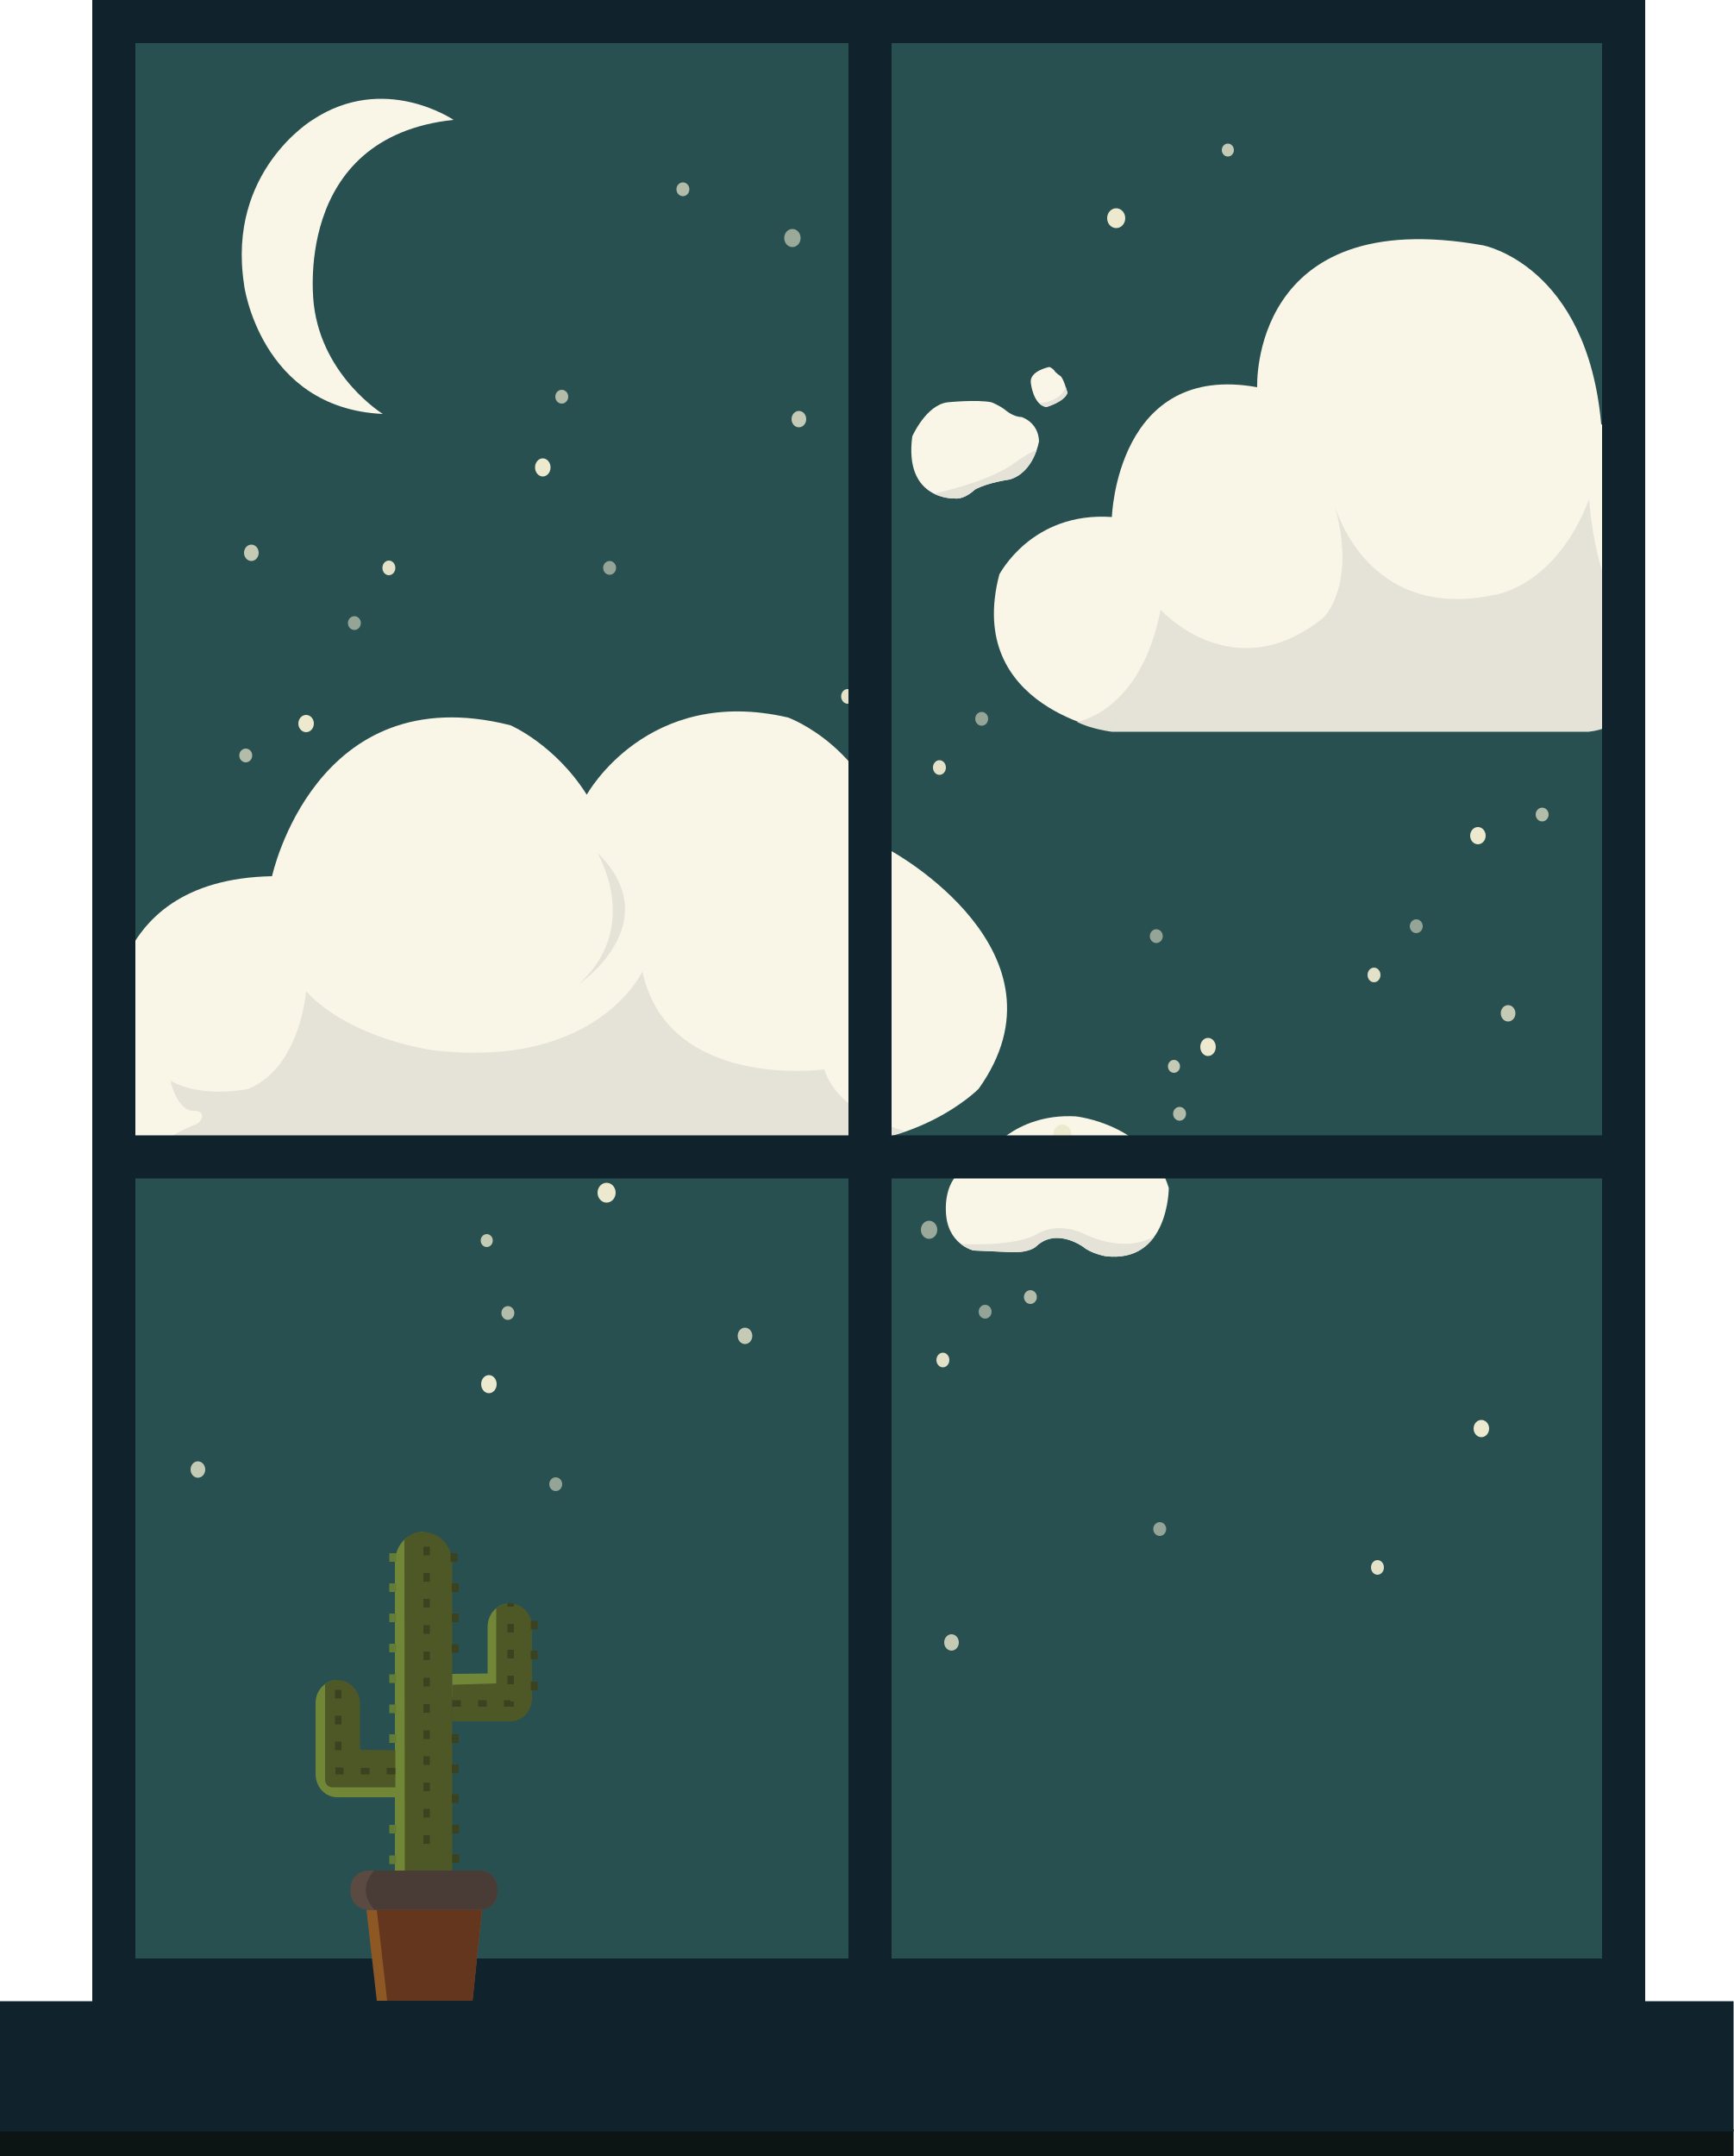
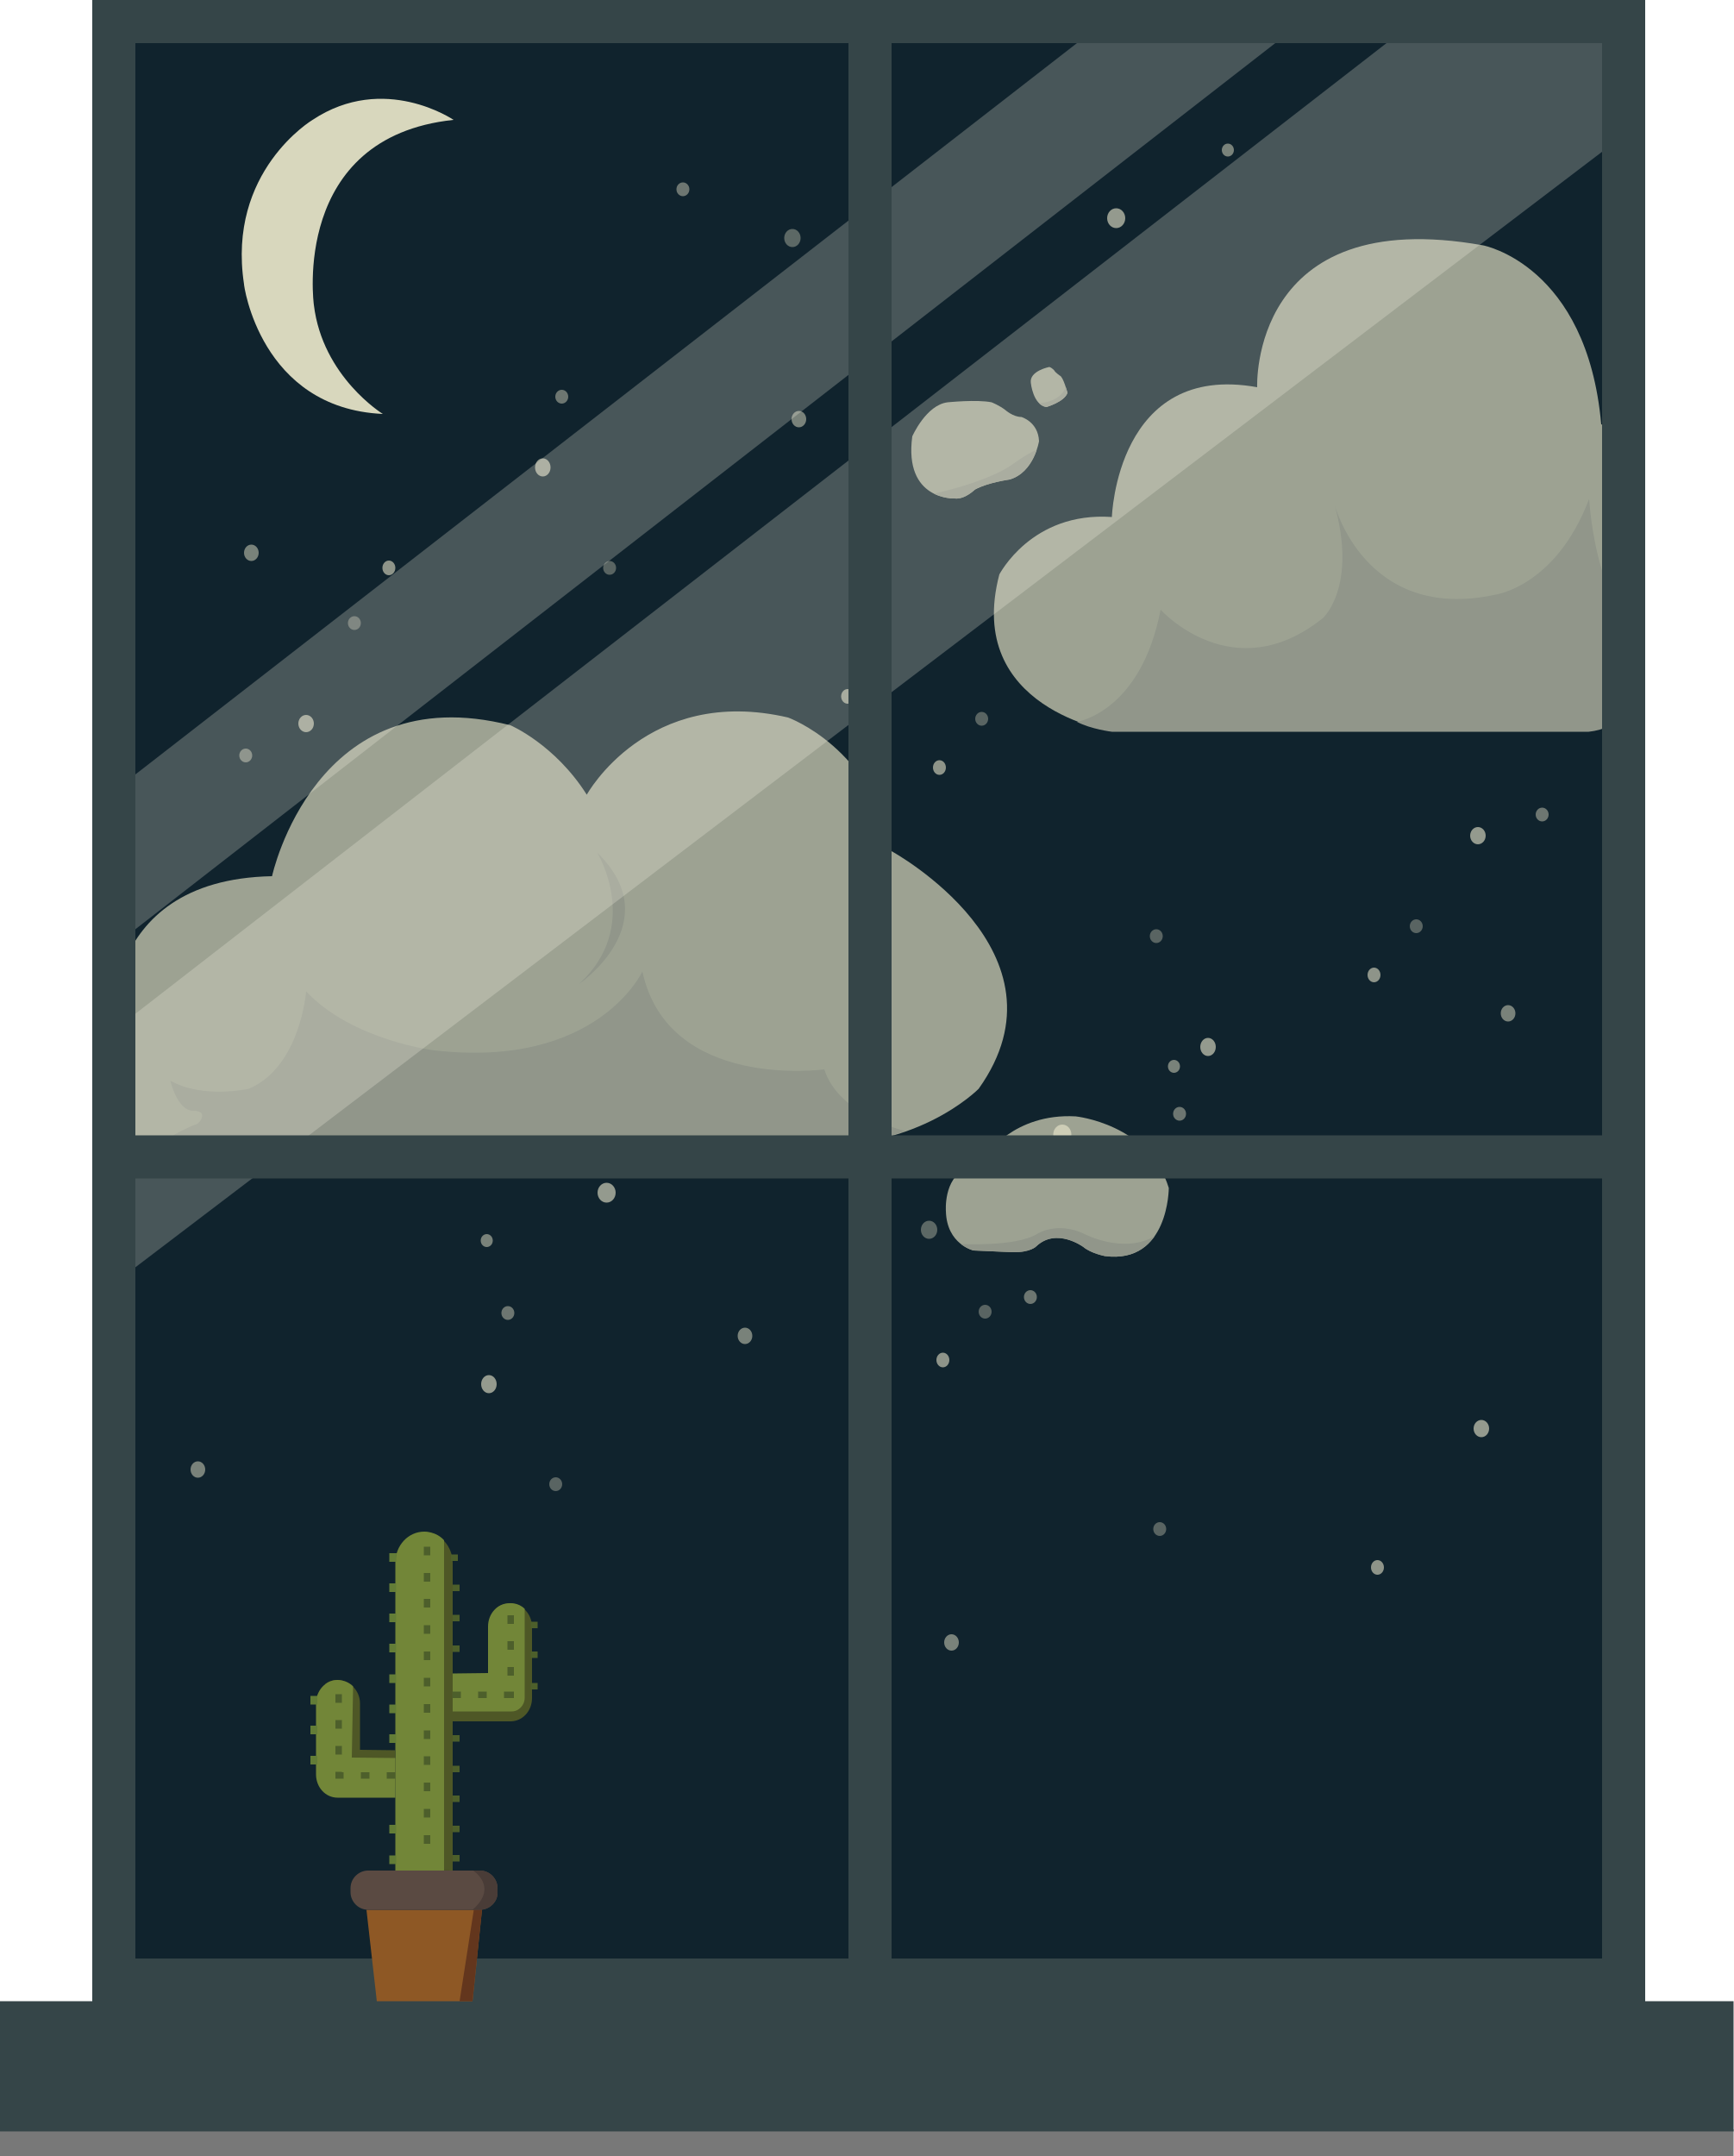
<svg xmlns="http://www.w3.org/2000/svg" xmlns:xlink="http://www.w3.org/1999/xlink" version="1.1" id="Layer_1" x="0px" y="0px" viewBox="0 0 402.1 500" style="enable-background:new 0 0 402.1 500;" xml:space="preserve">
  <style type="text/css">
- 	.st0{fill:#0C1514;}
- 	.st1{clip-path:url(#SVGID_2_);fill:#285051;}
+ 	.st0{fill:#787878;}
+ 	.st1{clip-path:url(#SVGID_2_);fill:#10232D;}
	.st2{clip-path:url(#SVGID_4_);}
- 	.st3{fill:#F9F6E8;}
- 	.st4{clip-path:url(#SVGID_6_);fill:#E5E2D7;}
- 	.st5{clip-path:url(#SVGID_8_);fill:#E5E2D7;}
- 	.st6{clip-path:url(#SVGID_10_);fill:#E5E2D7;}
- 	.st7{fill:#E5E2D7;}
- 	.st8{clip-path:url(#SVGID_12_);}
- 	.st9{opacity:0.58;fill:#ECE9CE;enable-background:new    ;}
- 	.st10{fill:#ECE9CE;}
- 	.st11{opacity:0.8;fill:#ECE9CE;enable-background:new    ;}
- 	.st12{opacity:0.95;fill:#ECE9CE;enable-background:new    ;}
- 	.st13{opacity:0.55;fill:#ECE9CE;enable-background:new    ;}
- 	.st14{opacity:0.7;fill:#ECE9CE;enable-background:new    ;}
- 	.st15{clip-path:url(#SVGID_14_);fill:#F9F6E8;}
- 	.st16{fill:#10232D;}
- 	.st17{fill:#728638;}
- 	.st18{fill:#4E5726;}
- 	.st19{fill:#3B421F;}
- 	.st20{fill:#637D37;}
- 	.st21{fill:#627C37;}
- 	.st22{fill:#8E5825;}
- 	.st23{fill:#5A4A42;}
- 	.st24{clip-path:url(#SVGID_16_);fill:#493C37;}
- 	.st25{fill:#63361D;}
+ 	.st3{opacity:0.6;}
+ 	.st4{fill:#FBF7D6;}
+ 	.st5{clip-path:url(#SVGID_6_);fill:#E7E2C8;}
+ 	.st6{clip-path:url(#SVGID_8_);fill:#E7E2C8;}
+ 	.st7{clip-path:url(#SVGID_10_);fill:#E7E2C8;}
+ 	.st8{fill:#E7E2C8;}
+ 	.st9{opacity:0.6;clip-path:url(#SVGID_12_);}
+ 	.st10{opacity:0.58;fill:#ECE9CE;enable-background:new    ;}
+ 	.st11{fill:#ECE9CE;}
+ 	.st12{opacity:0.8;fill:#ECE9CE;enable-background:new    ;}
+ 	.st13{opacity:0.95;fill:#ECE9CE;enable-background:new    ;}
+ 	.st14{opacity:0.55;fill:#ECE9CE;enable-background:new    ;}
+ 	.st15{opacity:0.7;fill:#ECE9CE;enable-background:new    ;}
+ 	.st16{opacity:0.85;clip-path:url(#SVGID_14_);fill:#FBF7D6;enable-background:new    ;}
+ 	.st17{clip-path:url(#SVGID_16_);}
+ 	.st18{opacity:0.24;fill:#F9F6E8;enable-background:new    ;}
+ 	.st19{fill:#354548;}
+ 	.st20{fill:#4E5726;}
+ 	.st21{fill:#728638;}
+ 	.st22{fill:#4D5F2B;}
+ 	.st23{fill:#637D37;}
+ 	.st24{fill:#627C37;}
+ 	.st25{fill:#8E5825;}
+ 	.st26{fill:#5A4A42;}
+ 	.st27{fill:#63361D;}
+ 	.st28{clip-path:url(#SVGID_18_);fill:#493C37;}
</style>
-   <g id="Layer_2_1_">
-     <g id="night_window_and_cactus_1_">
-       <g id="window_2_">
-         <path id="shadow_10_" class="st0" d="M0,493.8h402.1v6.2H0V493.8z" />
-         <g id="clipped_sky_2_">
+   <g id="Layer_1_1_">
+     <g id="window_and_cactus_1_">
+       <g id="window_1_">
+         <path id="shadow_5_" class="st0" d="M0,493.8h402.1v6.2H0V493.8z" />
+         <g id="clipped_sky_1_">
          <g>
            <defs>
              <rect id="SVGID_1_" x="31.1" y="9.9" width="340.8" height="444.8" />
            </defs>
            <clipPath id="SVGID_2_">
              <use xlink:href="#SVGID_1_" style="overflow:visible;" />
            </clipPath>
            <path class="st1" d="M30.2,9.1h341.9v446.5H30.2V9.1z" />
          </g>
          <g>
            <defs>
              <rect id="SVGID_3_" x="31.1" y="9.9" width="340.8" height="444.8" />
            </defs>
            <clipPath id="SVGID_4_">
              <use xlink:href="#SVGID_3_" style="overflow:visible;" />
            </clipPath>
-             <g id="clouds_2_" class="st2">
-               <path class="st3" d="M225.8,290c0,0-6.2-1.4-6.4-9.1c0,0-0.6-7.5,4.6-9.8c0,0,2.7-0.2,4.6-3c0,0,6.5-10,20.9-9.2        c0,0,17,1.7,21.6,16.6c0,0,0,17.7-14.8,15.8c0,0-3.2-0.6-5-2.1c0,0-6.2-4.6-10.9-0.2c0,0-1.3,1.5-5.6,1.4L225.8,290L225.8,290        z" />
-               <g>
-                 <defs>
-                   <path id="SVGID_5_" d="M225.8,290c0,0-6.2-1.4-6.4-9.1c0,0-0.6-7.5,4.6-9.8c0,0,2.7-0.2,4.6-3c0,0,6.5-10,20.9-9.2          c0,0,17,1.7,21.6,16.6c0,0,0,17.7-14.8,15.8c0,0-3.2-0.6-5-2.1c0,0-6.2-4.6-10.9-0.2c0,0-1.3,1.5-5.6,1.4L225.8,290          L225.8,290z" />
-                 </defs>
-                 <clipPath id="SVGID_6_">
-                   <use xlink:href="#SVGID_5_" style="overflow:visible;" />
-                 </clipPath>
-                 <path class="st4" d="M222.9,288.5c0,0,12.6,0.7,17.6-2.3c0,0,4.6-3.1,11.1,0c0,0,8.9,4.7,16.2,0.5l-4.4,7.7l-39.9-3.1         L222.9,288.5L222.9,288.5z" />
-               </g>
-               <path class="st3" d="M221.4,115.6c0,0-11.8,0.5-9.8-14.4c0,0,3.2-7.3,8.2-7.9c0,0,6.8-0.7,10.2,0c0,0,1.8,0.7,3.2,1.8        c0,0,1.8,1.6,3.7,1.6c0,0,3.9,1.1,4.1,5.6c0,0-1.1,7.2-6.8,8.9c0,0-5.1,0.7-8,2.3C226.2,113.4,223.9,115.9,221.4,115.6        L221.4,115.6z" />
-               <g>
-                 <defs>
-                   <path id="SVGID_7_" d="M221.4,115.6c0,0-11.8,0.5-9.8-14.4c0,0,3.2-7.3,8.2-7.9c0,0,6.8-0.7,10.2,0c0,0,1.8,0.7,3.2,1.8          c0,0,1.8,1.6,3.7,1.6c0,0,3.9,1.1,4.1,5.6c0,0-1.1,7.2-6.8,8.9c0,0-5.1,0.7-8,2.3C226.2,113.4,223.9,115.9,221.4,115.6          L221.4,115.6z" />
-                 </defs>
-                 <clipPath id="SVGID_8_">
-                   <use xlink:href="#SVGID_7_" style="overflow:visible;" />
-                 </clipPath>
-                 <path class="st5" d="M216.5,114.5c0,0,11.6-2.4,17.9-6.5c0,0,3.9-2.9,6.1-3.7l-0.8,7.7l-20.7,6.3L216.5,114.5z" />
-               </g>
-               <g>
-                 <path class="st3" d="M243.4,85.1c0,0-4.7,0.9-4.3,3.7c0,0,0.5,5.1,3.6,5.6c0,0,4.2-1.2,4.9-3.3c0,0-1-3.8-1.8-4         c0,0-1.1-0.8-1.2-1.1C244.6,86,244.2,85.4,243.4,85.1z" />
+             <g id="clouds_1_" class="st2">
+               <g class="st3">
+                 <path class="st4" d="M225.8,290c0,0-6.2-1.4-6.4-9.1c0,0-0.6-7.5,4.6-9.8c0,0,2.7-0.2,4.6-3c0,0,6.5-10,20.9-9.2         c0,0,17,1.7,21.6,16.6c0,0,0,17.7-14.8,15.8c0,0-3.2-0.6-5-2.1c0,0-6.2-4.6-10.9-0.2c0,0-1.3,1.5-5.6,1.4L225.8,290         L225.8,290z" />
+                 <g>
+                   <defs>
+                     <path id="SVGID_5_" d="M225.8,290c0,0-6.2-1.4-6.4-9.1c0,0-0.6-7.5,4.6-9.8c0,0,2.7-0.2,4.6-3c0,0,6.5-10,20.9-9.2           c0,0,17,1.7,21.6,16.6c0,0,0,17.7-14.8,15.8c0,0-3.2-0.6-5-2.1c0,0-6.2-4.6-10.9-0.2c0,0-1.3,1.5-5.6,1.4L225.8,290           L225.8,290z" />
+                   </defs>
+                   <clipPath id="SVGID_6_">
+                     <use xlink:href="#SVGID_5_" style="overflow:visible;" />
+                   </clipPath>
+                   <path class="st5" d="M222.9,288.5c0,0,12.6,0.7,17.6-2.3c0,0,4.6-3.1,11.1,0c0,0,8.9,4.7,16.2,0.5l-4.4,7.7l-39.9-3.1          L222.9,288.5L222.9,288.5z" />
+                 </g>
+               </g>
+               <g class="st3">
+                 <path class="st4" d="M221.4,115.6c0,0-11.8,0.5-9.8-14.4c0,0,3.2-7.3,8.2-7.9c0,0,6.8-0.7,10.2,0c0,0,1.8,0.7,3.2,1.8         c0,0,1.8,1.6,3.7,1.6c0,0,3.9,1.1,4.1,5.6c0,0-1.1,7.2-6.8,8.9c0,0-5.1,0.7-8,2.3C226.2,113.4,223.9,115.9,221.4,115.6         L221.4,115.6z" />
+                 <g>
+                   <defs>
+                     <path id="SVGID_7_" d="M221.4,115.6c0,0-11.8,0.5-9.8-14.4c0,0,3.2-7.3,8.2-7.9c0,0,6.8-0.7,10.2,0c0,0,1.8,0.7,3.2,1.8           c0,0,1.8,1.6,3.7,1.6c0,0,3.9,1.1,4.1,5.6c0,0-1.1,7.2-6.8,8.9c0,0-5.1,0.7-8,2.3C226.2,113.4,223.9,115.9,221.4,115.6           L221.4,115.6z" />
+                   </defs>
+                   <clipPath id="SVGID_8_">
+                     <use xlink:href="#SVGID_7_" style="overflow:visible;" />
+                   </clipPath>
+                   <path class="st6" d="M216.5,114.5c0,0,11.6-2.4,17.9-6.5c0,0,3.9-2.9,6.1-3.7l-0.8,7.7l-20.7,6.3L216.5,114.5z" />
+                 </g>
+               </g>
+               <g class="st3">
+                 <path class="st4" d="M243.4,85.1c0,0-4.7,0.9-4.3,3.7c0,0,0.5,5.1,3.6,5.6c0,0,4.2-1.2,4.9-3.3c0,0-1-3.8-1.8-4         c0,0-1.1-0.8-1.2-1.1C244.6,86,244.2,85.4,243.4,85.1z" />
                <g>
                  <defs>
                    <path id="SVGID_9_" d="M243.4,85.1c0,0-4.7,0.9-4.3,3.7c0,0,0.5,5.1,3.6,5.6c0,0,4.2-1.2,4.9-3.3c0,0-1-3.8-1.8-4           c0,0-1.1-0.8-1.2-1.1C244.6,86,244.2,85.4,243.4,85.1z" />
                  </defs>
                  <clipPath id="SVGID_10_">
                    <use xlink:href="#SVGID_9_" style="overflow:visible;" />
                  </clipPath>
-                   <path class="st6" d="M241,93.5c0,0,4.8-0.1,6.2-3.7l1.2,1.9l-5.6,3.7L241,93.5L241,93.5z" />
+                   <path class="st7" d="M241,93.5c0,0,4.8-0.1,6.2-3.7l1.2,1.9l-5.6,3.7L241,93.5L241,93.5z" />
                </g>
              </g>
-               <g>
-                 <path class="st3" d="M25.9,241.5c0,0-4.1-37.5,37.2-38.3c0,0,10-46.5,55.3-35c0,0,10.3,4.4,17.7,16.1c0,0,14-25.5,46.7-17.9         c0,0,19.7,7.1,24,31c0,0,42.8,23.4,20.2,55.1c0,0-15.4,15.7-42.4,12.6l-158.8,0.4C25.8,265.4,6.1,255.4,25.9,241.5         L25.9,241.5z" />
-                 <path class="st7" d="M39.5,250.6c0,0,1.6,7,5.3,7s1.5,2.9,0.8,3.1c-0.8,0.2-6.6,2.8-8.2,4.6l147.2-0.4c0,0,12.5,2.1,25.3-2.6         c0,0-15.4-3.7-18.7-14.3c0,0-36.2,5-42.2-22.7c0,0-10.4,22.6-48.2,18.3c0,0-19.1-2.3-29.8-13.7c0,0-1.3,17.5-13.3,22.6         C57.7,252.5,47,254.9,39.5,250.6L39.5,250.6z" />
-                 <path class="st7" d="M138.5,197.7c0,0,10.5,17.1-4.2,30.5C134.3,228.2,155.2,214,138.5,197.7z" />
-               </g>
-               <g>
-                 <path class="st3" d="M257.9,119.9c0,0,1.1-36,33.7-30.1c0,0-1.8-42.6,52.4-32.9c0,0,24.1,4.5,27.4,41.5         c0,0,43.3,14.1,15,49.1c0,0-3,20-18,22.1H257.9c0,0-34.3-5.2-26.1-36.4C231.8,133.3,239.2,118.6,257.9,119.9z" />
-                 <path class="st7" d="M249.8,167.4c0,0,14.8-2.2,19.4-26c0,0,16.8,18.7,37.7,1.9c0,0,8-7.3,2.6-26.4c0,0,7.1,27.6,37.4,21         c0,0,14-1.9,21.7-22.2c0,0,1.8,33,17.9,31.9c0,0-3.6,20.6-18,22.1H257.9C257.9,169.7,253,169.1,249.8,167.4L249.8,167.4z" />
+               <g class="st3">
+                 <path class="st4" d="M25.9,241.5c0,0-4.1-37.5,37.2-38.3c0,0,10-46.5,55.3-35c0,0,10.3,4.4,17.7,16.1c0,0,14-25.5,46.7-17.9         c0,0,19.7,7.1,24,31c0,0,42.8,23.4,20.2,55.1c0,0-15.4,15.7-42.4,12.6l-158.8,0.4C25.8,265.4,6.1,255.4,25.9,241.5         L25.9,241.5z" />
+                 <path class="st8" d="M39.5,250.6c0,0,1.6,7,5.3,7s1.5,2.9,0.8,3.1c-0.8,0.2-6.6,2.8-8.2,4.6l147.2-0.4c0,0,12.5,2.1,25.3-2.6         c0,0-15.4-3.7-18.7-14.3c0,0-36.2,5-42.2-22.7c0,0-10.4,22.6-48.2,18.3c0,0-19.1-2.3-29.8-13.7c0,0-1.3,17.5-13.3,22.6         C57.7,252.5,47,254.9,39.5,250.6L39.5,250.6z" />
+                 <path class="st8" d="M138.5,197.7c0,0,10.5,17.1-4.2,30.5C134.3,228.2,155.2,214,138.5,197.7z" />
+               </g>
+               <g class="st3">
+                 <path class="st4" d="M257.9,119.9c0,0,1.1-36,33.7-30.1c0,0-1.8-42.6,52.4-32.9c0,0,24.1,4.5,27.4,41.5         c0,0,43.3,14.1,15,49.1c0,0-3,20-18,22.1H257.9c0,0-34.3-5.2-26.1-36.4C231.8,133.3,239.2,118.6,257.9,119.9z" />
+                 <path class="st8" d="M249.8,167.4c0,0,14.8-2.2,19.4-26c0,0,16.8,18.7,37.7,1.9c0,0,8-7.3,2.6-26.4c0,0,7.1,27.6,37.4,21         c0,0,14-1.9,21.7-22.2c0,0,1.8,33,17.9,31.9c0,0-3.6,20.6-18,22.1H257.9C257.9,169.7,253,169.1,249.8,167.4L249.8,167.4z" />
              </g>
            </g>
          </g>
          <g>
            <defs>
              <rect id="SVGID_11_" x="31.1" y="9.9" width="340.8" height="444.8" />
            </defs>
            <clipPath id="SVGID_12_">
              <use xlink:href="#SVGID_11_" style="overflow:visible;" />
            </clipPath>
-             <g id="stars_2_" class="st8">
-               <ellipse class="st9" cx="183.8" cy="55.2" rx="1.9" ry="2.1" />
-               <ellipse class="st10" cx="258.9" cy="50.6" rx="2.1" ry="2.3" />
-               <ellipse class="st11" cx="284.8" cy="34.8" rx="1.4" ry="1.5" />
-               <ellipse class="st12" cx="90.2" cy="131.7" rx="1.5" ry="1.7" />
-               <ellipse class="st11" cx="185.3" cy="97.2" rx="1.7" ry="1.9" />
-               <ellipse class="st10" cx="125.9" cy="108.4" rx="1.8" ry="2.1" />
-               <ellipse class="st13" cx="141.4" cy="131.7" rx="1.5" ry="1.6" />
-               <ellipse class="st14" cx="130.3" cy="92" rx="1.5" ry="1.6" />
-               <ellipse class="st14" cx="199.2" cy="52.8" rx="1.5" ry="1.6" />
-               <ellipse class="st11" cx="58.3" cy="128.2" rx="1.7" ry="1.9" />
-               <ellipse class="st10" cx="71" cy="167.8" rx="1.8" ry="2" />
-               <ellipse class="st13" cx="82.2" cy="144.5" rx="1.5" ry="1.6" />
-               <ellipse class="st14" cx="57" cy="175.2" rx="1.5" ry="1.6" />
-               <ellipse class="st14" cx="158.4" cy="43.9" rx="1.5" ry="1.6" />
-               <ellipse class="st12" cx="196.6" cy="161.5" rx="1.5" ry="1.7" />
+             <g id="stars_1_" class="st9">
+               <ellipse class="st10" cx="183.8" cy="55.2" rx="1.9" ry="2.1" />
+               <ellipse class="st11" cx="258.9" cy="50.6" rx="2.1" ry="2.3" />
+               <ellipse class="st12" cx="284.8" cy="34.8" rx="1.4" ry="1.5" />
+               <ellipse class="st13" cx="90.2" cy="131.7" rx="1.5" ry="1.7" />
+               <ellipse class="st12" cx="185.3" cy="97.2" rx="1.7" ry="1.9" />
+               <ellipse class="st11" cx="125.9" cy="108.4" rx="1.8" ry="2.1" />
+               <ellipse class="st14" cx="141.4" cy="131.7" rx="1.5" ry="1.6" />
+               <ellipse class="st15" cx="130.3" cy="92" rx="1.5" ry="1.6" />
+               <ellipse class="st15" cx="199.2" cy="52.8" rx="1.5" ry="1.6" />
+               <ellipse class="st12" cx="58.3" cy="128.2" rx="1.7" ry="1.9" />
+               <ellipse class="st11" cx="71" cy="167.8" rx="1.8" ry="2" />
+               <ellipse class="st14" cx="82.2" cy="144.5" rx="1.5" ry="1.6" />
+               <ellipse class="st15" cx="57" cy="175.2" rx="1.5" ry="1.6" />
+               <ellipse class="st15" cx="158.4" cy="43.9" rx="1.5" ry="1.6" />
+               <ellipse class="st13" cx="196.6" cy="161.5" rx="1.5" ry="1.7" />
              <g>
-                 <ellipse class="st9" cx="171.4" cy="267.8" rx="1.9" ry="2.1" />
-                 <ellipse class="st10" cx="246.4" cy="263.1" rx="2.1" ry="2.3" />
-                 <ellipse class="st11" cx="272.3" cy="247.3" rx="1.4" ry="1.5" />
-                 <ellipse class="st11" cx="172.8" cy="309.8" rx="1.7" ry="1.9" />
-                 <ellipse class="st10" cx="113.4" cy="321" rx="1.8" ry="2.1" />
-                 <ellipse class="st13" cx="128.9" cy="344.2" rx="1.5" ry="1.6" />
-                 <ellipse class="st14" cx="117.8" cy="304.5" rx="1.5" ry="1.6" />
-                 <ellipse class="st11" cx="45.9" cy="340.8" rx="1.7" ry="1.9" />
+                 <ellipse class="st10" cx="171.4" cy="267.8" rx="1.9" ry="2.1" />
+                 <ellipse class="st11" cx="246.4" cy="263.1" rx="2.1" ry="2.3" />
+                 <ellipse class="st12" cx="272.3" cy="247.3" rx="1.4" ry="1.5" />
+                 <ellipse class="st12" cx="172.8" cy="309.8" rx="1.7" ry="1.9" />
+                 <ellipse class="st11" cx="113.4" cy="321" rx="1.8" ry="2.1" />
+                 <ellipse class="st14" cx="128.9" cy="344.2" rx="1.5" ry="1.6" />
+                 <ellipse class="st15" cx="117.8" cy="304.5" rx="1.5" ry="1.6" />
+                 <ellipse class="st12" cx="45.9" cy="340.8" rx="1.7" ry="1.9" />
              </g>
              <g>
-                 <ellipse class="st9" cx="215.5" cy="285.2" rx="1.9" ry="2.1" />
-                 <ellipse class="st10" cx="140.7" cy="276.6" rx="2.1" ry="2.3" />
-                 <ellipse class="st11" cx="112.9" cy="287.7" rx="1.4" ry="1.5" />
-                 <ellipse class="st12" cx="318.7" cy="226.1" rx="1.5" ry="1.7" />
-                 <ellipse class="st10" cx="280.2" cy="242.8" rx="1.8" ry="2.1" />
-                 <ellipse class="st13" cx="268.2" cy="217.1" rx="1.5" ry="1.6" />
-                 <ellipse class="st14" cx="273.6" cy="258.3" rx="1.5" ry="1.6" />
-                 <ellipse class="st14" cx="200" cy="284.9" rx="1.5" ry="1.6" />
-                 <ellipse class="st11" cx="349.8" cy="235" rx="1.7" ry="1.9" />
-                 <ellipse class="st10" cx="342.8" cy="193.8" rx="1.8" ry="2" />
-                 <ellipse class="st13" cx="328.5" cy="214.8" rx="1.5" ry="1.6" />
-                 <ellipse class="st14" cx="357.7" cy="188.9" rx="1.5" ry="1.6" />
-                 <ellipse class="st14" cx="239" cy="300.8" rx="1.5" ry="1.6" />
-                 <ellipse class="st12" cx="217.9" cy="178" rx="1.5" ry="1.7" />
-                 <ellipse class="st13" cx="227.7" cy="166.7" rx="1.5" ry="1.6" />
+                 <ellipse class="st10" cx="215.5" cy="285.2" rx="1.9" ry="2.1" />
+                 <ellipse class="st11" cx="140.7" cy="276.6" rx="2.1" ry="2.3" />
+                 <ellipse class="st12" cx="112.9" cy="287.7" rx="1.4" ry="1.5" />
+                 <ellipse class="st13" cx="318.7" cy="226.1" rx="1.5" ry="1.7" />
+                 <ellipse class="st11" cx="280.2" cy="242.8" rx="1.8" ry="2.1" />
+                 <ellipse class="st14" cx="268.2" cy="217.1" rx="1.5" ry="1.6" />
+                 <ellipse class="st15" cx="273.6" cy="258.3" rx="1.5" ry="1.6" />
+                 <ellipse class="st15" cx="200" cy="284.9" rx="1.5" ry="1.6" />
+                 <ellipse class="st12" cx="349.8" cy="235" rx="1.7" ry="1.9" />
+                 <ellipse class="st11" cx="342.8" cy="193.8" rx="1.8" ry="2" />
+                 <ellipse class="st14" cx="328.5" cy="214.8" rx="1.5" ry="1.6" />
+                 <ellipse class="st15" cx="357.7" cy="188.9" rx="1.5" ry="1.6" />
+                 <ellipse class="st15" cx="239" cy="300.8" rx="1.5" ry="1.6" />
+                 <ellipse class="st13" cx="217.9" cy="178" rx="1.5" ry="1.7" />
+                 <ellipse class="st14" cx="227.7" cy="166.7" rx="1.5" ry="1.6" />
              </g>
              <g>
-                 <ellipse class="st12" cx="319.5" cy="363.5" rx="1.5" ry="1.7" />
-                 <ellipse class="st11" cx="220.7" cy="380.9" rx="1.7" ry="1.9" />
-                 <ellipse class="st13" cx="269" cy="354.6" rx="1.5" ry="1.6" />
-                 <ellipse class="st10" cx="343.6" cy="331.3" rx="1.8" ry="2" />
-                 <ellipse class="st12" cx="218.7" cy="315.4" rx="1.5" ry="1.7" />
-                 <ellipse class="st13" cx="228.5" cy="304.2" rx="1.5" ry="1.6" />
+                 <ellipse class="st13" cx="319.5" cy="363.5" rx="1.5" ry="1.7" />
+                 <ellipse class="st12" cx="220.7" cy="380.9" rx="1.7" ry="1.9" />
+                 <ellipse class="st14" cx="269" cy="354.6" rx="1.5" ry="1.6" />
+                 <ellipse class="st11" cx="343.6" cy="331.3" rx="1.8" ry="2" />
+                 <ellipse class="st13" cx="218.7" cy="315.4" rx="1.5" ry="1.7" />
+                 <ellipse class="st14" cx="228.5" cy="304.2" rx="1.5" ry="1.6" />
              </g>
            </g>
          </g>
          <g>
            <defs>
              <rect id="SVGID_13_" x="31.1" y="9.9" width="340.8" height="444.8" />
            </defs>
            <clipPath id="SVGID_14_">
              <use xlink:href="#SVGID_13_" style="overflow:visible;" />
            </clipPath>
-             <path id="moon_2_" class="st15" d="M88.8,96c0,0-14-8.6-16-25.3c0,0-5.4-38.9,32.4-42.9c0,0-16.1-11-32.7,0       c0,0-19.9,11.9-15.9,38.1C56.5,65.8,60.3,94.7,88.8,96z" />
-           </g>
-         </g>
-         <g id="window_frame_2_">
-           <path class="st16" d="M0,464.1h402.1v30.2H0V464.1z" />
-           <path class="st16" d="M371.6,10v444.2H31.4V10H371.6 M381.6,0H21.4v465.2h360.2V0z" />
-           <path class="st16" d="M31.1,263.3h341.1v10H31.1V263.3z" />
-           <path class="st16" d="M196.8,9.6h10v445.1h-10V9.6z" />
+             <path id="moon_1_" class="st16" d="M88.8,96c0,0-14-8.6-16-25.3c0,0-5.4-38.9,32.4-42.9c0,0-16.1-11-32.7,0       c0,0-19.9,11.9-15.9,38.1C56.5,65.8,60.3,94.7,88.8,96z" />
+           </g>
+           <g>
+             <defs>
+               <rect id="SVGID_15_" x="31.1" y="9.9" width="340.8" height="444.8" />
+             </defs>
+             <clipPath id="SVGID_16_">
+               <use xlink:href="#SVGID_15_" style="overflow:visible;" />
+             </clipPath>
+             <g id="glare_4_" class="st17">
+               <path class="st18" d="M321.6,10L31.4,235.1v58.8L371.6,35.2V10H321.6z M249.8,10L31.4,179.6v35.9L295.8,10H249.8z" />
+             </g>
+           </g>
+         </g>
+         <g id="window_frame_1_">
+           <path class="st19" d="M0,464.1h402.1v30.2H0V464.1z" />
+           <path class="st19" d="M371.6,10v444.2H31.4V10H371.6 M381.6,0H21.4v465.2h360.2V0z" />
+           <path class="st19" d="M31.1,263.3h341.1v10H31.1V263.3z" />
+           <path class="st19" d="M196.8,9.6h10v445.1h-10V9.6z" />
        </g>
      </g>
-       <g id="plant_2_">
-         <g id="branches_2_">
-           <path class="st17" d="M98.2,355.3c-3.7,0-6.6,3.1-6.6,7.1v71.4h6.8l-0.1-78.5L98.2,355.3z" />
-           <path class="st18" d="M93.9,433.8h11v-71.3c0-4-3-7.2-6.7-7.2c-1.2,0-2.6-0.1-4.4,1.8L93.9,433.8L93.9,433.8z" />
-           <path class="st17" d="M118.1,393.4l-13.2,0.1v-5.3l8.2-0.1v-10.8c0-3,2.2-5.4,5-5.4h0.3L118.1,393.4L118.1,393.4z" />
-           <path class="st18" d="M115.1,390.4V373c1.4-1.3,3.3-1.1,3.3-1.1c2.7,0,5,2.4,5,5.4v16.5c0,3-2.2,5.4-5,5.4h-13.5v-8.5      L115.1,390.4z" />
-           <path class="st17" d="M78.5,411.1l-0.2-21.5c-2.7,0-5.1,2.3-5.1,5.3v16.5c0,3,2.2,5.4,5,5.4h13.4v-5.6L78.5,411.1L78.5,411.1z" />
-           <path class="st18" d="M77.1,414.5h14.6v-8.6l-8.2-0.1V395c0-3-2.5-5.4-5.2-5.4c0,0-1.7-0.1-2.9,1v22      C75.3,413.6,76.1,414.5,77.1,414.5z" />
-         </g>
-         <g id="spikes_2_">
-           <path class="st19" d="M104.5,360.2h1.6v2h-1.6V360.2z M104.8,367.2h1.6v2h-1.6V367.2z M104.8,374.2h1.6v2h-1.6V374.2z       M104.8,381.3h1.6v2h-1.6V381.3z M104.8,402.2h1.6v2h-1.6V402.2z M104.8,409.2h1.6v2h-1.6V409.2z M104.8,416.1h1.6v2h-1.6V416.1      z M104.9,423.2h1.6v2h-1.6V423.2z M104.9,430h1.6v2h-1.6V430z" />
-           <path class="st20" d="M90.3,360.2h1.6v2h-1.6V360.2z M90.3,367.2h1.6v2h-1.6V367.2z M90.3,374.2h1.6v2h-1.6V374.2z M90.3,381.2      h1.6v2h-1.6V381.2z M90.3,388.3h1.6v2h-1.6V388.3z M90.3,395.3h1.6v2h-1.6V395.3z M90.3,402.2h1.6v2h-1.6V402.2z" />
-           <path class="st21" d="M90.3,423.2h1.6v2h-1.6V423.2z M90.3,430.3h1.6v2h-1.6V430.3z" />
-           <path class="st19" d="M123.1,375.9h1.6v2h-1.6V375.9z M123.1,382.8h1.6v2h-1.6V382.8z M123.1,390h1.6v2h-1.6V390z M99.7,427.6      h-1.5v-2h1.5V427.6z M99.7,421.5h-1.5v-2h1.5V421.5z M99.7,415.4h-1.5v-2h1.5V415.4z M99.7,409.3h-1.5v-2h1.5V409.3z       M99.7,403.3h-1.5v-2h1.5V403.3z M99.7,397.2h-1.5v-2h1.5V397.2z M99.7,391.1h-1.5v-2h1.5V391.1z M99.7,385h-1.5v-2h1.5V385z       M99.7,378.9h-1.5v-2h1.5V378.9z M99.7,372.8h-1.5v-2h1.5V372.8z M99.7,366.8h-1.5v-2h1.5V366.8z M99.7,360.7h-1.5v-2h1.5V360.7      z M119.2,395.8h-2.3v-1.5h1.5v0.3h0.8V395.8z M112.9,395.8h-2v-1.5h2V395.8z M106.9,395.8h-2v-1.5h2V395.8z M119.2,390.6h-1.5      v-2h1.5V390.6z M119.2,384.6h-1.5v-2h1.5V384.6z M119.2,378.6h-1.5v-2h1.5V378.6z M119.2,372.6h-1.5v-0.8h1.5V372.6z       M91.7,411.5h-2V410h2V411.5z M85.7,411.5h-2V410h2V411.5z M79.7,411.5h-1.9v-1.6h1.5v0.1h0.4V411.5z M79.2,405.9h-1.5v-2h1.5      V405.9z M79.2,399.9h-1.5v-2h1.5V399.9z M79.2,393.9h-1.5v-2h1.5V393.9z" />
-         </g>
-       </g>
-       <g id="pot_2_">
-         <path class="st22" d="M111.8,442.9H85l2.4,21.1h22.2L111.8,442.9z" />
-         <path class="st23" d="M111.3,442.9H85.4c-2.3,0-4.1-1.9-4.1-4.1v-0.9c0-2.3,1.9-4.1,4.1-4.1h25.9c2.3,0,4.1,1.9,4.1,4.1v0.9     C115.5,441,113.6,442.9,111.3,442.9z" />
-         <g>
-           <defs>
-             <path id="SVGID_15_" d="M111.3,442.9H85.4c-2.3,0-4.1-1.9-4.1-4.1v-0.9c0-2.3,1.9-4.1,4.1-4.1h25.9c2.3,0,4.1,1.9,4.1,4.1v0.9       C115.5,441,113.6,442.9,111.3,442.9z" />
-           </defs>
-           <clipPath id="SVGID_16_">
-             <use xlink:href="#SVGID_15_" style="overflow:visible;" />
-           </clipPath>
-           <path class="st24" d="M86.9,433.7c0,0-4.6,4.3,0,9.2h28.5v-9.2H86.9z" />
-         </g>
-         <path class="st25" d="M89.8,464l-2.4-21.1h24.4l-2.2,21.1H89.8z" />
+       <g id="cactus_1_">
+         <g id="plant_1_">
+           <g id="branches_1_">
+             <path class="st20" d="M94,433.7l11,0.1v-71.3c0-4-3-7.2-6.7-7.2C97.2,355.2,94,433.8,94,433.7L94,433.7z" />
+             <path class="st21" d="M98.4,355.2c-3.7,0-6.7,3.2-6.7,7.2v71.4H103v-76.6C101.1,355.1,98.4,355.2,98.4,355.2L98.4,355.2z" />
+             <path class="st20" d="M115.1,390.4V373c1.4-1.3,3.3-1.1,3.3-1.1c2.7,0,5,2.4,5,5.4v16.5c0,3-2.2,5.4-5,5.4H105v-8.5       L115.1,390.4z" />
+             <path class="st21" d="M118.7,396.9H105v-8.8l8.2-0.1v-10.8c0-3,2.2-5.4,5-5.4c0,0,2-0.2,3.5,1.3v20.6       C121.7,395.5,120.3,396.9,118.7,396.9L118.7,396.9z" />
+             <path class="st20" d="M77.1,414.5h14.6v-8.6l-8.2-0.1V395c0-3-2.5-5.4-5.2-5.4c0,0-1.7-0.1-2.9,1v22       C75.4,413.6,76.1,414.5,77.1,414.5z" />
+             <path class="st21" d="M81.6,407.6l0.3-16.5c-1.4-1.5-3.6-1.5-3.6-1.5c-2.7,0-5,2.4-5,5.4v16.5c0,3,2.2,5.4,5,5.4h13.4v-9.2       L81.6,407.6L81.6,407.6z" />
+           </g>
+           <g id="spikes_1_">
+             <path class="st22" d="M104.6,360.5h1.6v1.5h-1.6V360.5z M105,367.5h1.6v1.5H105V367.5z M105,374.5h1.6v1.5H105V374.5z        M105,381.6h1.6v1.5H105V381.6z M105,402.4h1.6v1.5H105V402.4z M105,409.5h1.6v1.5H105V409.5z M105,416.4h1.6v1.5H105V416.4z        M105,423.4h1.6v1.5H105V423.4z M105,430.2h1.6v1.5H105V430.2z" />
+             <path class="st23" d="M90.3,360.2H92l-0.1,2h-1.6V360.2z M90.3,367.2h1.6v2h-1.6V367.2z M90.3,374.2h1.6v2h-1.6V374.2z        M90.3,381.2h1.6v2h-1.6V381.2z M90.3,388.3h1.6v2h-1.6V388.3z M90.3,395.3h1.6v2h-1.6V395.3z M90.3,402.2h1.6v2h-1.6V402.2z" />
+             <path class="st24" d="M72,393.3h1.6v2H72V393.3z M72,400.2h1.6v2H72V400.2z M72,407.2h1.6v2H72V407.2z M90.3,423.2h1.6v2h-1.6       V423.2z M90.3,430.3h1.6v2h-1.6V430.3z" />
+             <path class="st22" d="M123.1,376.1h1.6v1.5h-1.6V376.1z M123.1,383h1.6v1.5h-1.6V383z M123.1,390.3h1.6v1.5h-1.6V390.3z" />
+             <g>
+               <path class="st22" d="M99.8,427.6h-1.5v-2h1.5V427.6z M99.8,421.5h-1.5v-2h1.5V421.5z M99.8,415.4h-1.5v-2h1.5V415.4z         M99.8,409.3h-1.5v-2h1.5V409.3z M99.8,403.3h-1.5v-2h1.5V403.3z M99.8,397.2h-1.5v-2h1.5V397.2z M99.8,391.1h-1.5v-2h1.5        V391.1z M99.8,385h-1.5v-2h1.5V385z M99.8,378.9h-1.5v-2h1.5V378.9z M99.8,372.8h-1.5v-2h1.5V372.8z M99.8,366.8h-1.5v-2h1.5        V366.8z M99.8,360.7h-1.5v-2h1.5V360.7z" />
+             </g>
+             <g>
+               <path class="st22" d="M119.2,393.8h-2.3v-1.5h2.3V393.8z M112.9,393.8h-2v-1.5h2V393.8z M106.9,393.8h-2v-1.5h2V393.8z         M119.2,388.6h-1.5v-2h1.5V388.6z M119.2,382.6h-1.5v-2h1.5V382.6z M119.2,376.6h-1.5v-2h1.5V376.6z" />
+             </g>
+             <g>
+               <path class="st22" d="M91.7,412.5h-2V411h2V412.5z M85.7,412.5h-2V411h2V412.5z M79.7,412.5h-1.9v-1.6h1.5v0.1h0.4V412.5z         M79.3,406.9h-1.5v-2h1.5V406.9z M79.3,400.9h-1.5v-2h1.5V400.9z M79.3,394.9h-1.5v-2h1.5V394.9z" />
+             </g>
+           </g>
+         </g>
+         <g id="pot_1_">
+           <path class="st25" d="M111.8,442.9H85l2.4,21.2h22.2L111.8,442.9z" />
+           <path class="st26" d="M111.3,442.9H85.4c-2.3,0-4.1-1.9-4.1-4.1v-0.9c0-2.3,1.9-4.1,4.1-4.1h25.9c2.3,0,4.1,1.9,4.1,4.1v0.9      C115.5,441,113.6,442.9,111.3,442.9z" />
+           <path class="st27" d="M106.6,464.1l3.3-21.2h1.9l-2.2,21.2H106.6z" />
+           <g>
+             <defs>
+               <path id="SVGID_17_" d="M111.3,442.9H85.4c-2.3,0-4.1-1.9-4.1-4.1v-0.9c0-2.3,1.9-4.1,4.1-4.1h25.9c2.3,0,4.1,1.9,4.1,4.1v0.9        C115.5,441,113.6,442.9,111.3,442.9z" />
+             </defs>
+             <clipPath id="SVGID_18_">
+               <use xlink:href="#SVGID_17_" style="overflow:visible;" />
+             </clipPath>
+             <path class="st28" d="M109.6,433.7c0,0,6.2,3.8,0,9.2h5.9v-9.2H109.6z" />
+           </g>
+         </g>
      </g>
    </g>
  </g>
</svg>
